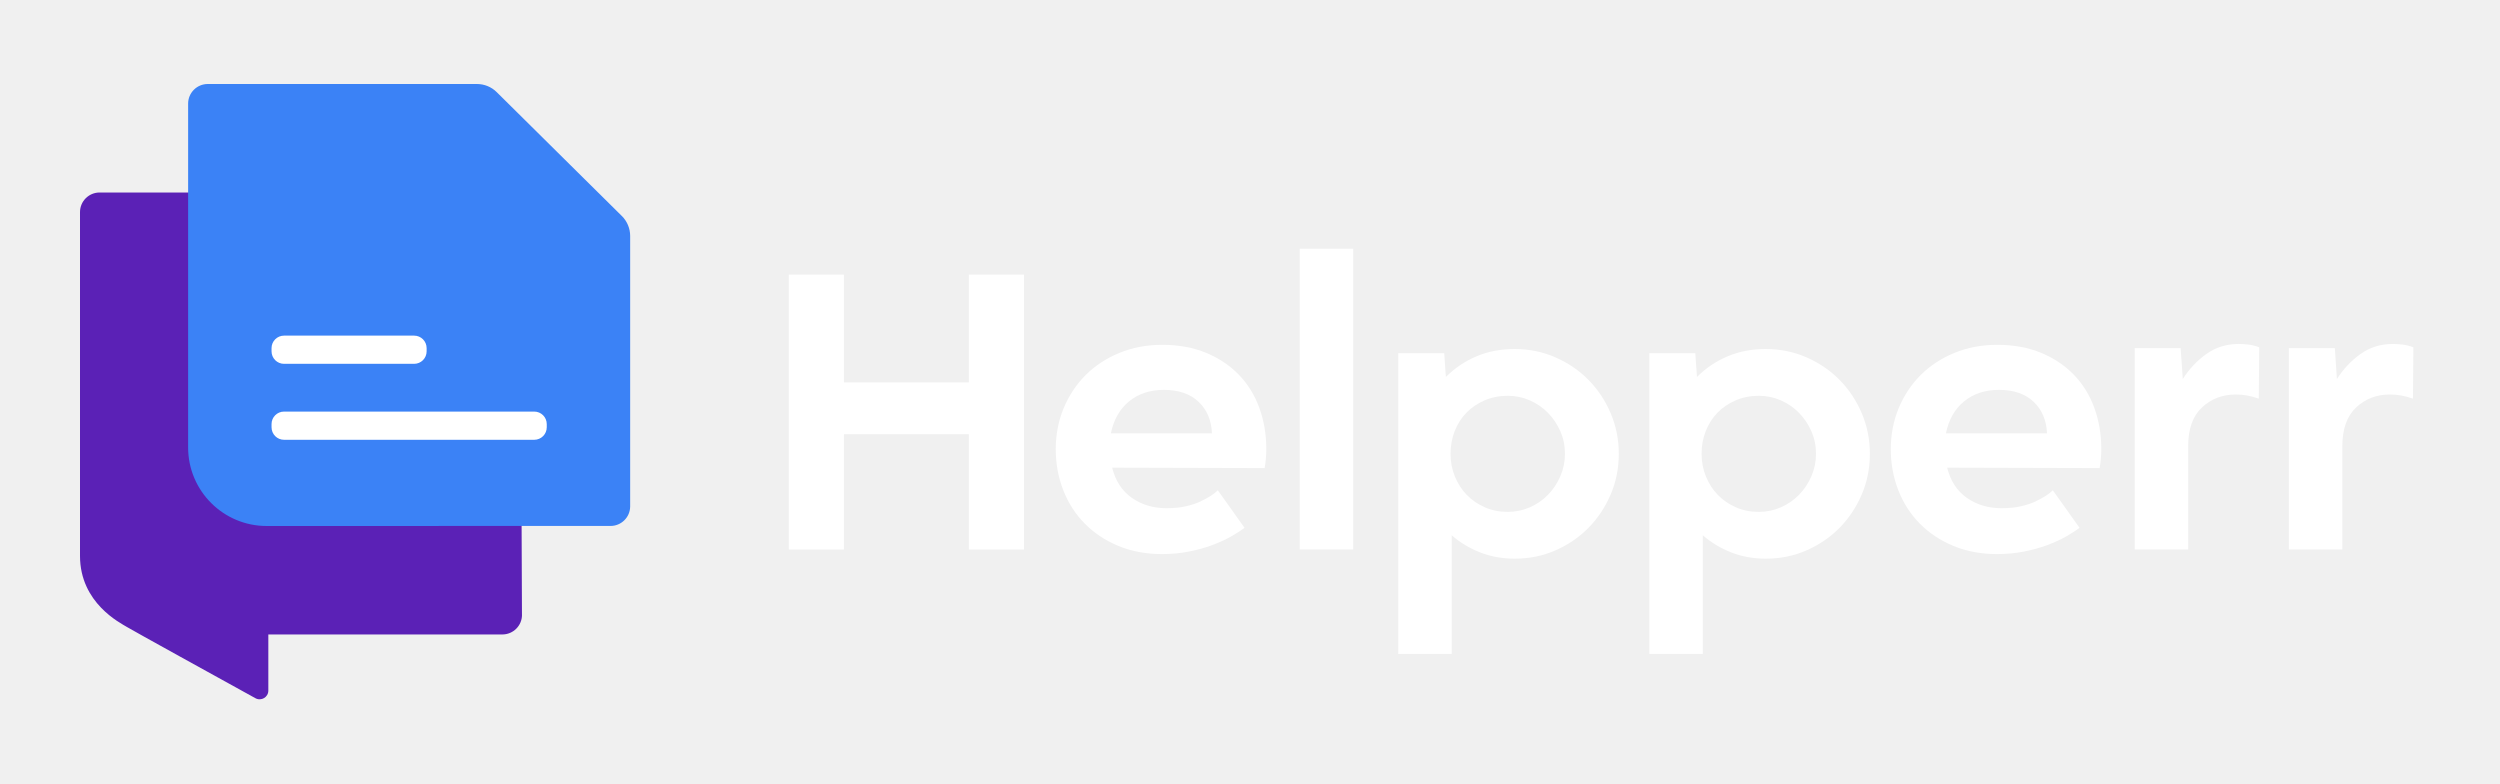
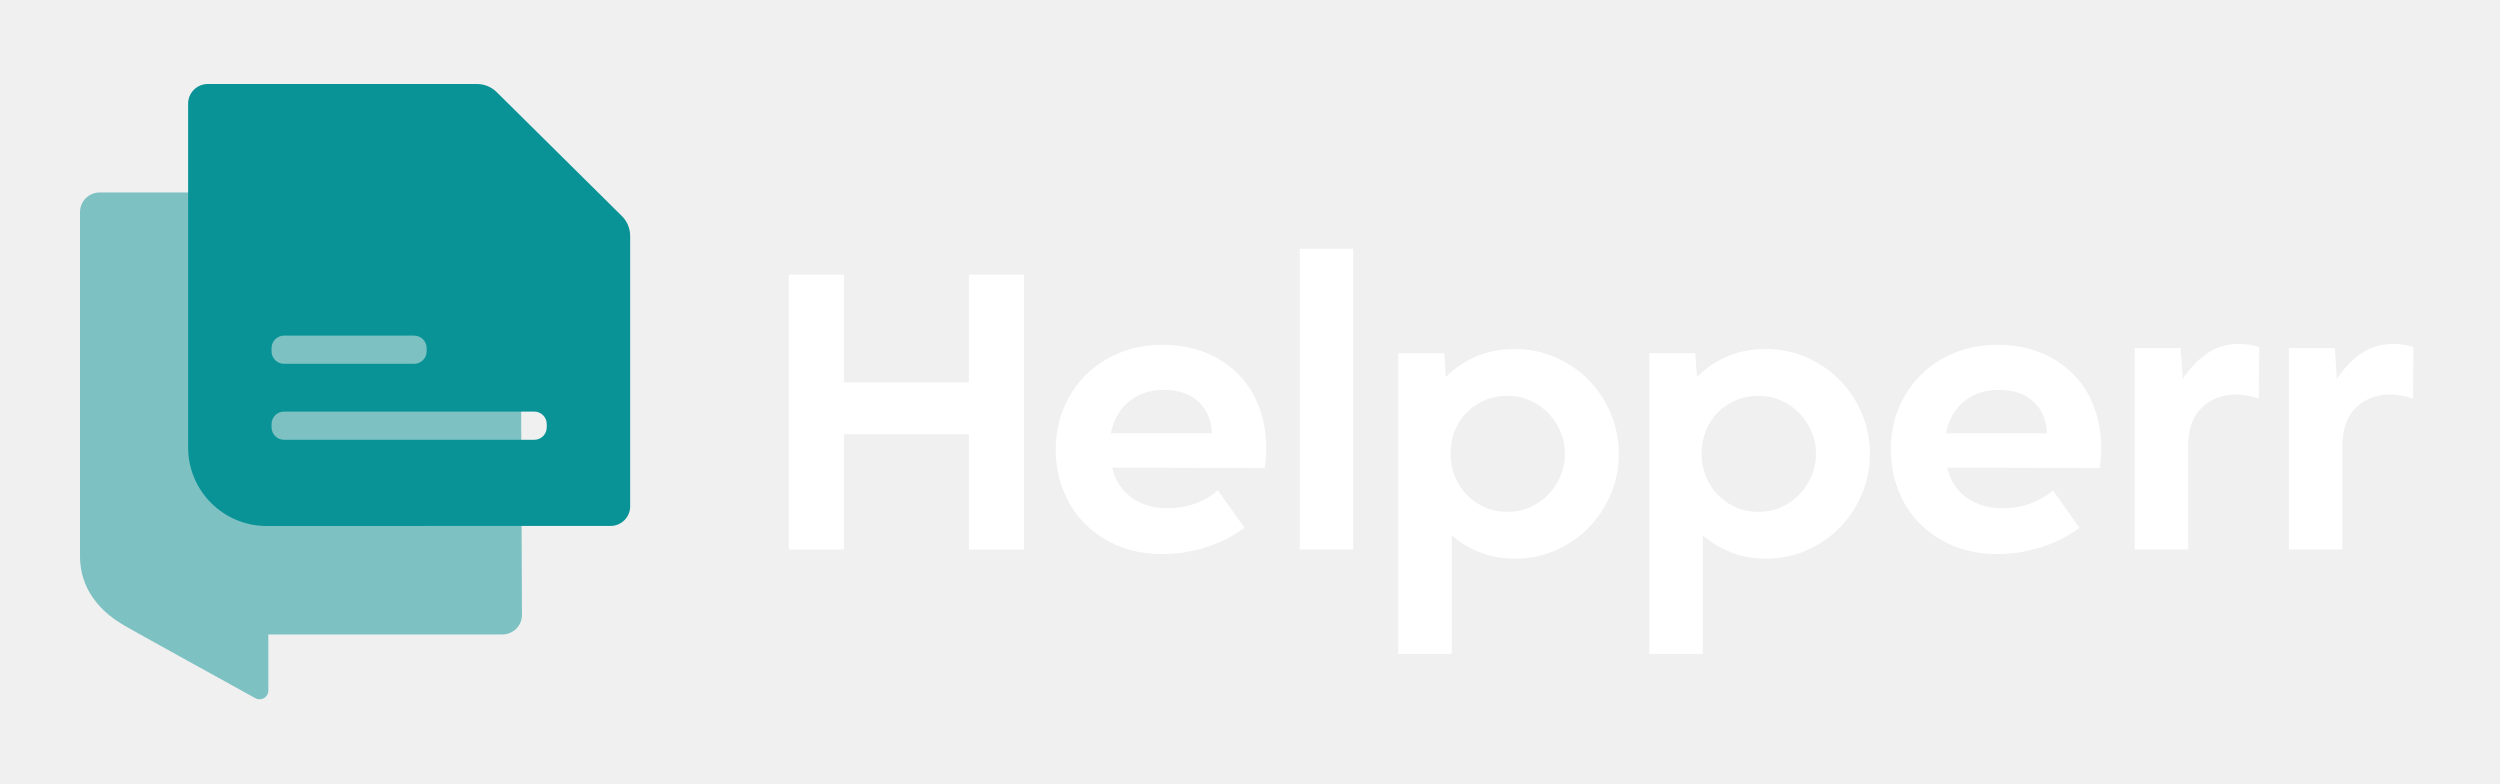
<svg xmlns="http://www.w3.org/2000/svg" width="600" height="188" viewBox="0 0 600 188" fill="none">
-   <path d="M125.28 147.56C125.28 150.16 123.17 152.27 120.57 152.27H64.4V165.74C64.4 167.33 62.7 168.34 61.3 167.57C53.16 163.08 31.68 151.23 30.45 150.47C28.93 149.53 19.2 144.76 19.2 133.41V50.91C19.2 48.31 21.31 46.2 23.91 46.2H53.17L124.87 46.12L125.27 147.56H125.28Z" fill="#5B21B6" />
+   <path d="M125.28 147.559C125.28 150.159 123.17 152.269 120.57 152.269H64.4V165.739C64.4 167.329 62.7 168.339 61.3 167.569C53.16 163.079 31.68 151.229 30.45 150.469C28.93 149.529 19.2 144.759 19.2 133.409V50.909C19.2 48.309 21.31 46.199 23.91 46.199H53.17L124.87 46.119L125.27 147.559H125.28Z" fill="#0A9396" fill-opacity="0.5" />
  <path d="M189.32 65.91H202.55V91.77H232.53V65.91H245.76V131.88H232.53V104.21H202.55V131.88H189.32V65.91Z" fill="white" />
  <path d="M298.69 126.66C297.82 127.33 296.73 128.03 295.43 128.77C294.13 129.51 292.62 130.19 290.92 130.83C289.22 131.47 287.34 131.98 285.31 132.38C283.27 132.78 281.15 132.98 278.94 132.98C275.06 132.98 271.55 132.33 268.41 131.02C265.27 129.72 262.58 127.93 260.34 125.66C258.1 123.39 256.38 120.72 255.18 117.64C253.98 114.57 253.38 111.29 253.38 107.82C253.38 104.35 254.01 100.99 255.29 97.94C256.56 94.9 258.31 92.26 260.55 90.02C262.79 87.78 265.48 86.01 268.62 84.71C271.76 83.41 275.2 82.76 278.95 82.76C282.89 82.76 286.42 83.41 289.53 84.71C292.64 86.01 295.26 87.79 297.4 90.02C299.54 92.26 301.16 94.9 302.26 97.94C303.36 100.98 303.91 104.27 303.91 107.82C303.91 108.56 303.88 109.31 303.81 110.08C303.74 110.85 303.64 111.6 303.51 112.34L266.92 112.24C267.72 115.45 269.31 117.87 271.68 119.51C274.05 121.15 276.81 121.97 279.95 121.97C281.69 121.97 283.22 121.82 284.56 121.52C285.9 121.22 287.07 120.84 288.07 120.37C289.07 119.9 289.92 119.43 290.63 118.97C291.33 118.5 291.88 118.07 292.28 117.67L298.7 126.69L298.69 126.66ZM290.87 104C290.74 100.86 289.67 98.34 287.66 96.43C285.65 94.53 282.88 93.57 279.34 93.57C276 93.57 273.21 94.49 270.97 96.33C268.73 98.17 267.28 100.73 266.61 104H290.87Z" fill="white" />
  <path d="M324.76 131.87H311.93V59.69H324.76V131.87Z" fill="white" />
  <path d="M346.61 84.76L347.01 90.47C349.15 88.33 351.6 86.68 354.38 85.51C357.15 84.34 360.21 83.76 363.55 83.76C366.89 83.76 370.28 84.43 373.32 85.77C376.36 87.11 379 88.91 381.24 91.18C383.48 93.45 385.25 96.11 386.55 99.15C387.85 102.19 388.51 105.45 388.51 108.92C388.51 112.39 387.86 115.65 386.55 118.7C385.25 121.74 383.47 124.4 381.24 126.67C379 128.94 376.36 130.75 373.32 132.08C370.28 133.42 367.02 134.08 363.55 134.08C360.54 134.08 357.77 133.58 355.23 132.58C352.69 131.58 350.42 130.21 348.41 128.47V156.94H335.58V84.76H346.61ZM375.59 108.92C375.59 106.98 375.22 105.18 374.49 103.51C373.75 101.84 372.77 100.37 371.53 99.1C370.29 97.83 368.84 96.83 367.17 96.09C365.5 95.36 363.73 94.99 361.86 94.99C359.86 94.99 358 95.36 356.3 96.09C354.6 96.83 353.14 97.81 351.94 99.05C350.74 100.29 349.8 101.76 349.13 103.46C348.46 105.16 348.13 106.99 348.13 108.92C348.13 110.85 348.48 112.68 349.18 114.38C349.88 116.08 350.83 117.55 352.04 118.79C353.24 120.03 354.68 121.01 356.35 121.75C358.02 122.49 359.86 122.85 361.86 122.85C363.73 122.85 365.5 122.48 367.17 121.75C368.84 121.02 370.29 120.01 371.53 118.74C372.77 117.47 373.75 115.98 374.49 114.28C375.23 112.57 375.59 110.79 375.59 108.92Z" fill="white" />
  <path d="M406.87 84.76L407.27 90.47C409.41 88.33 411.86 86.68 414.64 85.51C417.41 84.34 420.47 83.76 423.81 83.76C427.15 83.76 430.54 84.43 433.58 85.77C436.62 87.11 439.26 88.91 441.5 91.18C443.74 93.45 445.51 96.11 446.81 99.15C448.11 102.19 448.77 105.45 448.77 108.92C448.77 112.39 448.12 115.65 446.81 118.7C445.51 121.74 443.73 124.4 441.5 126.67C439.26 128.94 436.62 130.75 433.58 132.08C430.54 133.42 427.28 134.08 423.81 134.08C420.8 134.08 418.03 133.58 415.49 132.58C412.95 131.58 410.68 130.21 408.67 128.47V156.94H395.84V84.76H406.87ZM435.84 108.92C435.84 106.98 435.47 105.18 434.74 103.51C434 101.84 433.02 100.37 431.78 99.1C430.54 97.83 429.09 96.83 427.42 96.09C425.75 95.36 423.98 94.99 422.11 94.99C420.11 94.99 418.25 95.36 416.55 96.09C414.85 96.83 413.39 97.81 412.19 99.05C410.99 100.29 410.05 101.76 409.38 103.46C408.71 105.16 408.38 106.99 408.38 108.92C408.38 110.85 408.73 112.68 409.43 114.38C410.13 116.08 411.08 117.55 412.29 118.79C413.49 120.03 414.93 121.01 416.6 121.75C418.27 122.49 420.11 122.85 422.11 122.85C423.98 122.85 425.75 122.48 427.42 121.75C429.09 121.02 430.54 120.01 431.78 118.74C433.02 117.47 434 115.98 434.74 114.28C435.48 112.57 435.84 110.79 435.84 108.92Z" fill="white" />
  <path d="M499.1 126.66C498.23 127.33 497.14 128.03 495.84 128.77C494.54 129.51 493.03 130.19 491.33 130.83C489.63 131.47 487.75 131.98 485.72 132.38C483.68 132.78 481.56 132.98 479.35 132.98C475.47 132.98 471.96 132.33 468.82 131.02C465.68 129.72 462.99 127.93 460.75 125.66C458.51 123.39 456.79 120.72 455.59 117.64C454.39 114.57 453.79 111.29 453.79 107.82C453.79 104.35 454.42 100.99 455.69 97.94C456.96 94.9 458.71 92.26 460.95 90.02C463.19 87.78 465.88 86.01 469.02 84.71C472.16 83.41 475.6 82.76 479.35 82.76C483.29 82.76 486.82 83.41 489.93 84.71C493.04 86.01 495.66 87.79 497.8 90.02C499.94 92.26 501.56 94.9 502.66 97.94C503.76 100.98 504.31 104.27 504.31 107.82C504.31 108.56 504.28 109.31 504.21 110.08C504.14 110.85 504.04 111.6 503.91 112.34L467.32 112.24C468.12 115.45 469.71 117.87 472.08 119.51C474.45 121.15 477.21 121.97 480.35 121.97C482.09 121.97 483.62 121.82 484.96 121.52C486.3 121.22 487.47 120.84 488.47 120.37C489.47 119.9 490.32 119.43 491.03 118.97C491.73 118.5 492.28 118.07 492.68 117.67L499.1 126.69V126.66ZM491.28 104C491.15 100.86 490.08 98.34 488.07 96.43C486.06 94.52 483.29 93.57 479.75 93.57C476.41 93.57 473.62 94.49 471.38 96.33C469.14 98.17 467.69 100.73 467.02 104H491.28Z" fill="white" />
-   <path d="M525.16 131.87H512.33V83.55H523.36L523.86 90.97C525.4 88.56 527.28 86.56 529.52 84.96C531.76 83.36 534.35 82.55 537.29 82.55C538.02 82.55 538.81 82.6 539.65 82.7C540.49 82.8 541.34 83.02 542.21 83.35L542.11 95.68C541.17 95.35 540.26 95.09 539.35 94.93C538.45 94.76 537.53 94.68 536.59 94.68C533.38 94.68 530.67 95.72 528.47 97.79C526.26 99.86 525.16 102.97 525.16 107.11V131.87Z" fill="white" />
-   <path d="M562.16 131.87H549.33V83.55H560.36L560.86 90.97C562.4 88.56 564.28 86.56 566.52 84.96C568.76 83.36 571.35 82.55 574.29 82.55C575.02 82.55 575.81 82.6 576.65 82.7C577.49 82.8 578.34 83.02 579.21 83.35L579.11 95.68C578.17 95.35 577.26 95.09 576.35 94.93C575.45 94.76 574.53 94.68 573.59 94.68C570.38 94.68 567.67 95.72 565.47 97.79C563.26 99.86 562.16 102.97 562.16 107.11V131.87Z" fill="white" />
-   <path d="M149.23 51.82C150.51 53.09 151.24 54.82 151.24 56.63V121.52C151.24 124.12 149.13 126.23 146.52 126.23H117.25L64.01 126.24C53.59 126.24 45.15 117.8 45.15 107.38V24.87C45.15 22.27 47.26 20.16 49.87 20.16H114.46C116.24 20.16 117.96 20.86 119.22 22.12L149.22 51.82H149.23Z" fill="#3B82F6" />
-   <path d="M128.22 98.78H68.17C66.513 98.78 65.17 100.123 65.17 101.78V102.55C65.17 104.207 66.513 105.55 68.17 105.55H128.22C129.877 105.55 131.22 104.207 131.22 102.55V101.78C131.22 100.123 129.877 98.78 128.22 98.78Z" fill="white" />
-   <path d="M99.39 80.55H68.17C66.513 80.55 65.17 81.893 65.17 83.55V84.32C65.17 85.977 66.513 87.32 68.17 87.32H99.39C101.047 87.32 102.39 85.977 102.39 84.32V83.55C102.39 81.893 101.047 80.55 99.39 80.55Z" fill="white" />
+   <path d="M525.16 131.869H512.33V83.549H523.36L523.86 90.969C525.4 88.559 527.28 86.559 529.52 84.959C531.76 83.359 534.35 82.549 537.29 82.549C538.02 82.549 538.81 82.599 539.65 82.699C540.49 82.799 541.34 83.019 542.21 83.349L542.11 95.679C541.17 95.349 540.26 95.089 539.35 94.929C538.45 94.759 537.53 94.679 536.59 94.679C533.38 94.679 530.67 95.719 528.47 97.789C526.26 99.859 525.16 102.969 525.16 107.109V131.869Z" fill="white" />
+   <path d="M562.16 131.869H549.33V83.549H560.36L560.86 90.969C562.4 88.559 564.28 86.559 566.52 84.959C568.76 83.359 571.35 82.549 574.29 82.549C575.02 82.549 575.81 82.599 576.65 82.699C577.49 82.799 578.34 83.019 579.21 83.349L579.11 95.679C578.17 95.349 577.26 95.089 576.35 94.929C575.45 94.759 574.53 94.679 573.59 94.679C570.38 94.679 567.67 95.719 565.47 97.789C563.26 99.859 562.16 102.969 562.16 107.109V131.869Z" fill="white" />
+   <path d="M114.46 20.16C116.24 20.16 117.96 20.86 119.22 22.12L149.22 51.82H149.23C150.51 53.09 151.24 54.82 151.24 56.63V121.52C151.24 124.12 149.13 126.229 146.52 126.229H117.25L64.01 126.24C53.59 126.24 45.149 117.8 45.149 107.38V24.87C45.149 22.27 47.26 20.16 49.87 20.16H114.46ZM68.17 98.779C66.513 98.779 65.17 100.122 65.17 101.779V102.55C65.17 104.207 66.513 105.55 68.17 105.55H128.22C129.877 105.55 131.22 104.207 131.22 102.55V101.779C131.22 100.122 129.877 98.779 128.22 98.779H68.17ZM68.17 80.549C66.513 80.549 65.17 81.892 65.17 83.549V84.318C65.17 85.975 66.513 87.318 68.17 87.318H99.39C101.047 87.318 102.39 85.975 102.39 84.318V83.549C102.39 81.892 101.047 80.549 99.39 80.549H68.17Z" fill="#0A9396" />
</svg>
